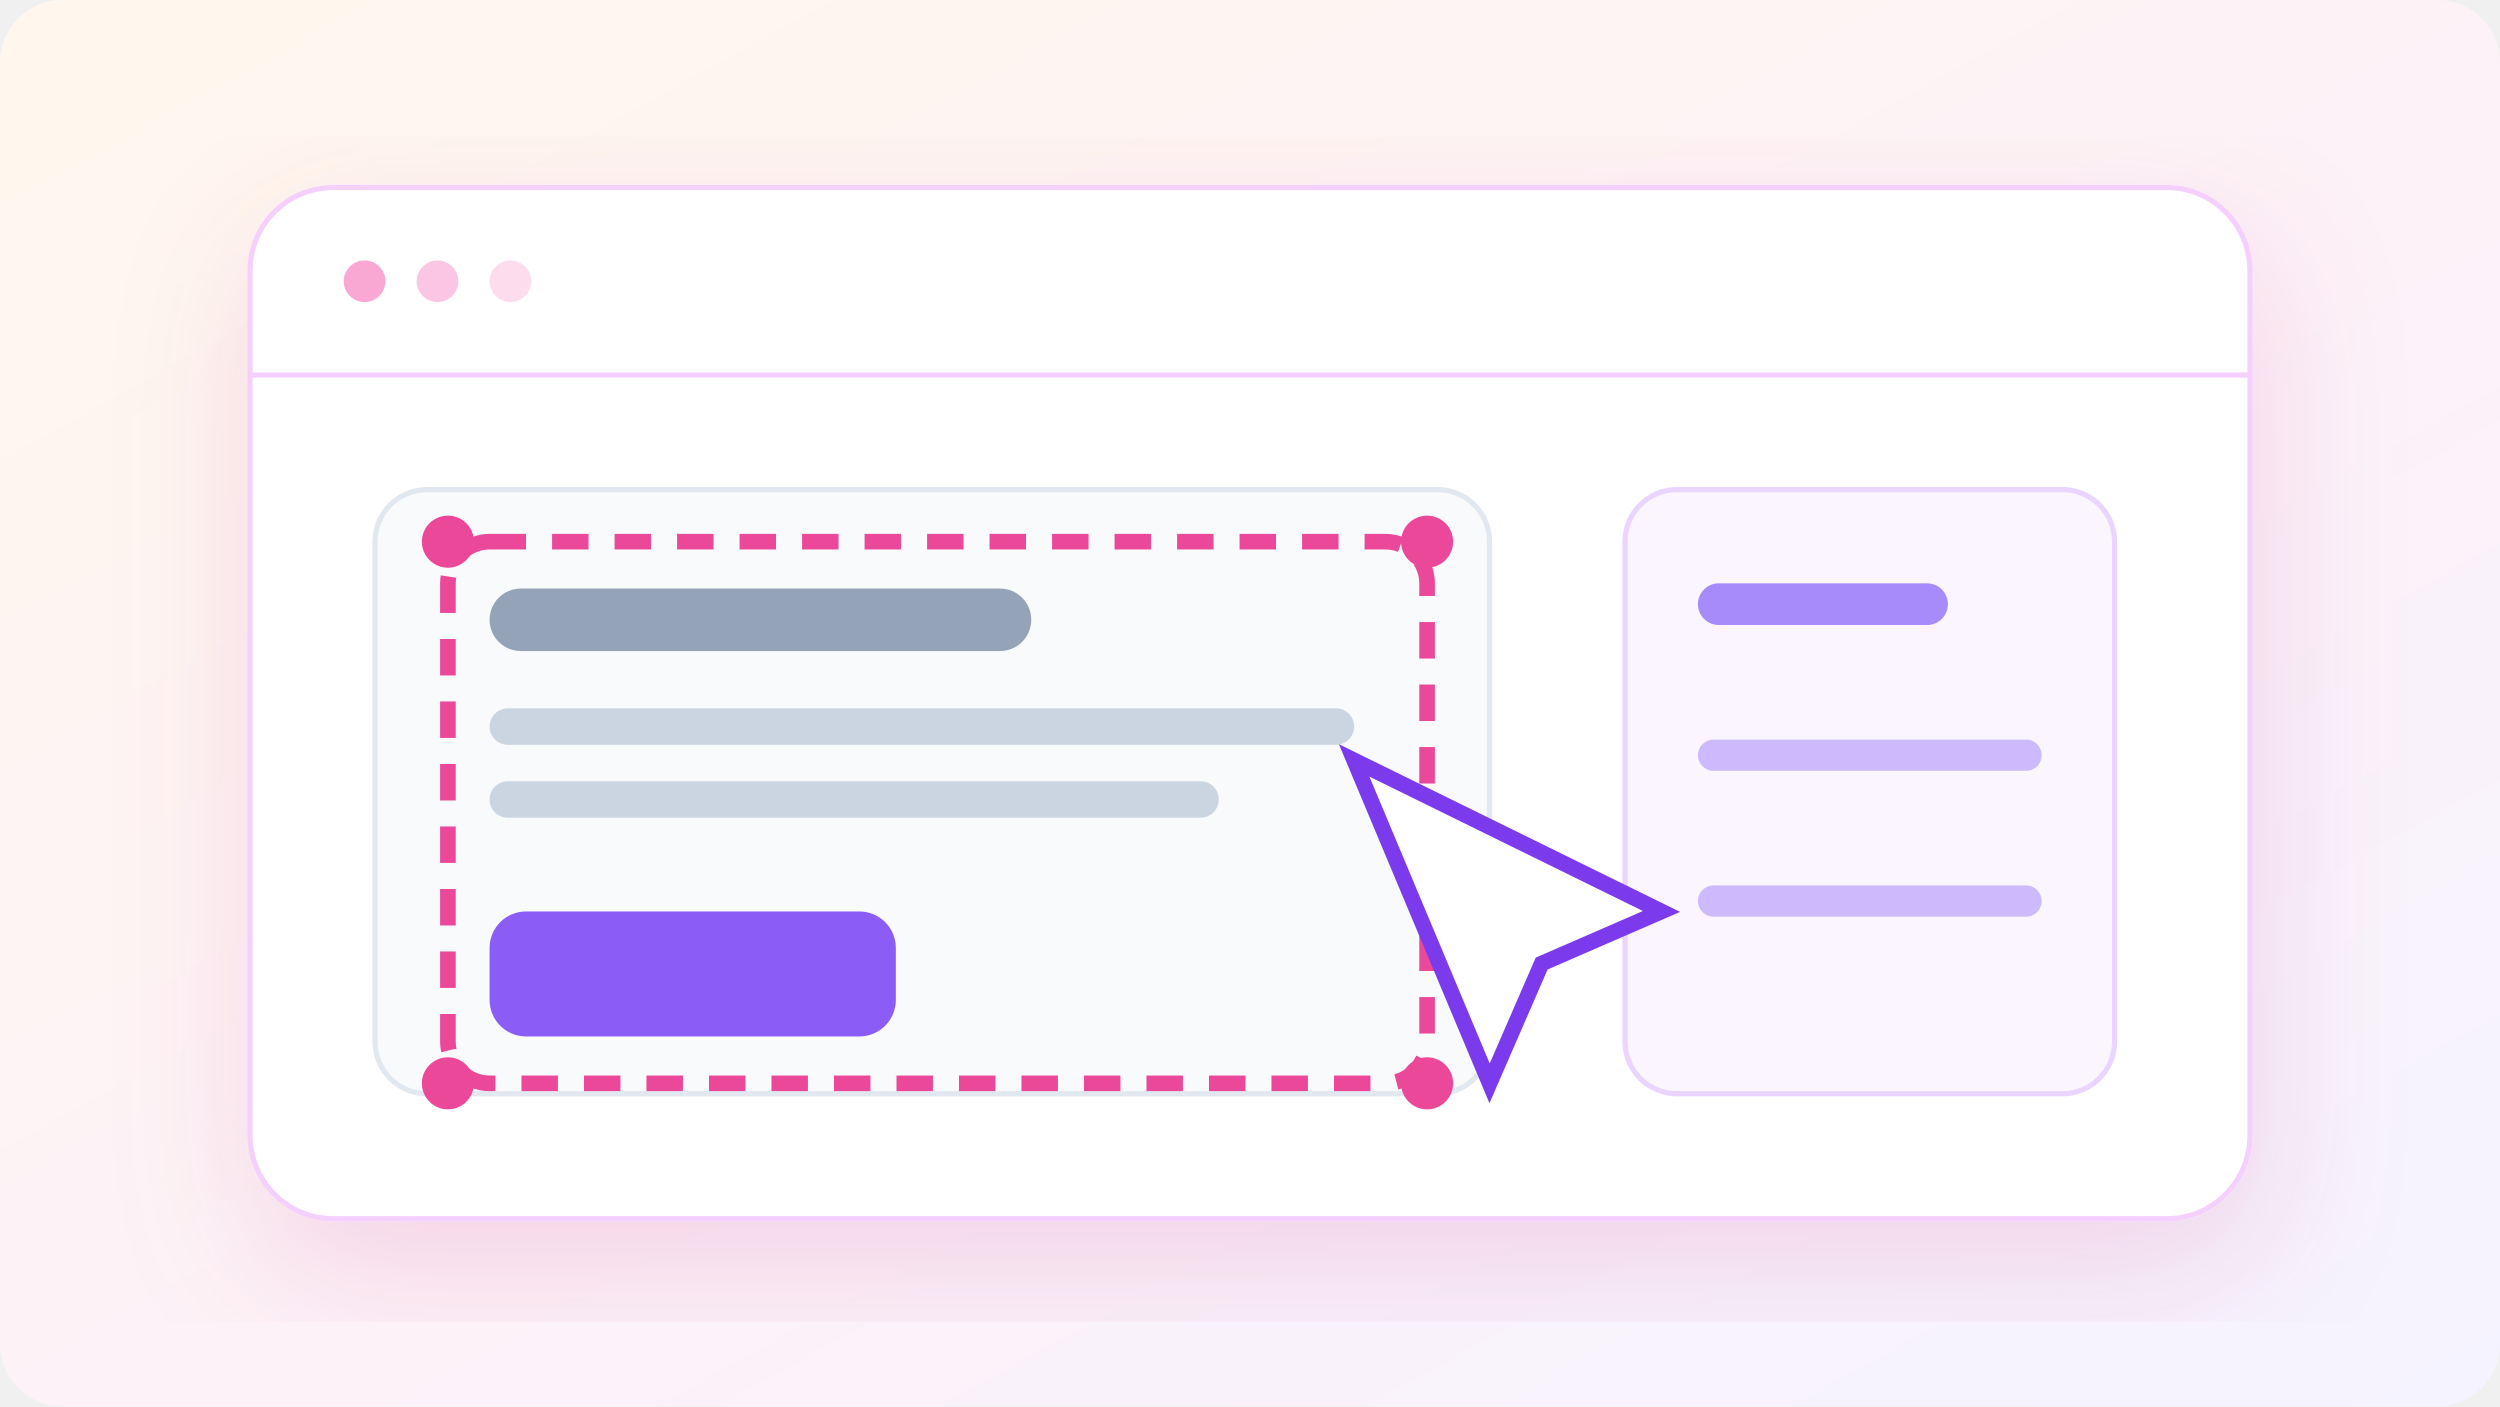
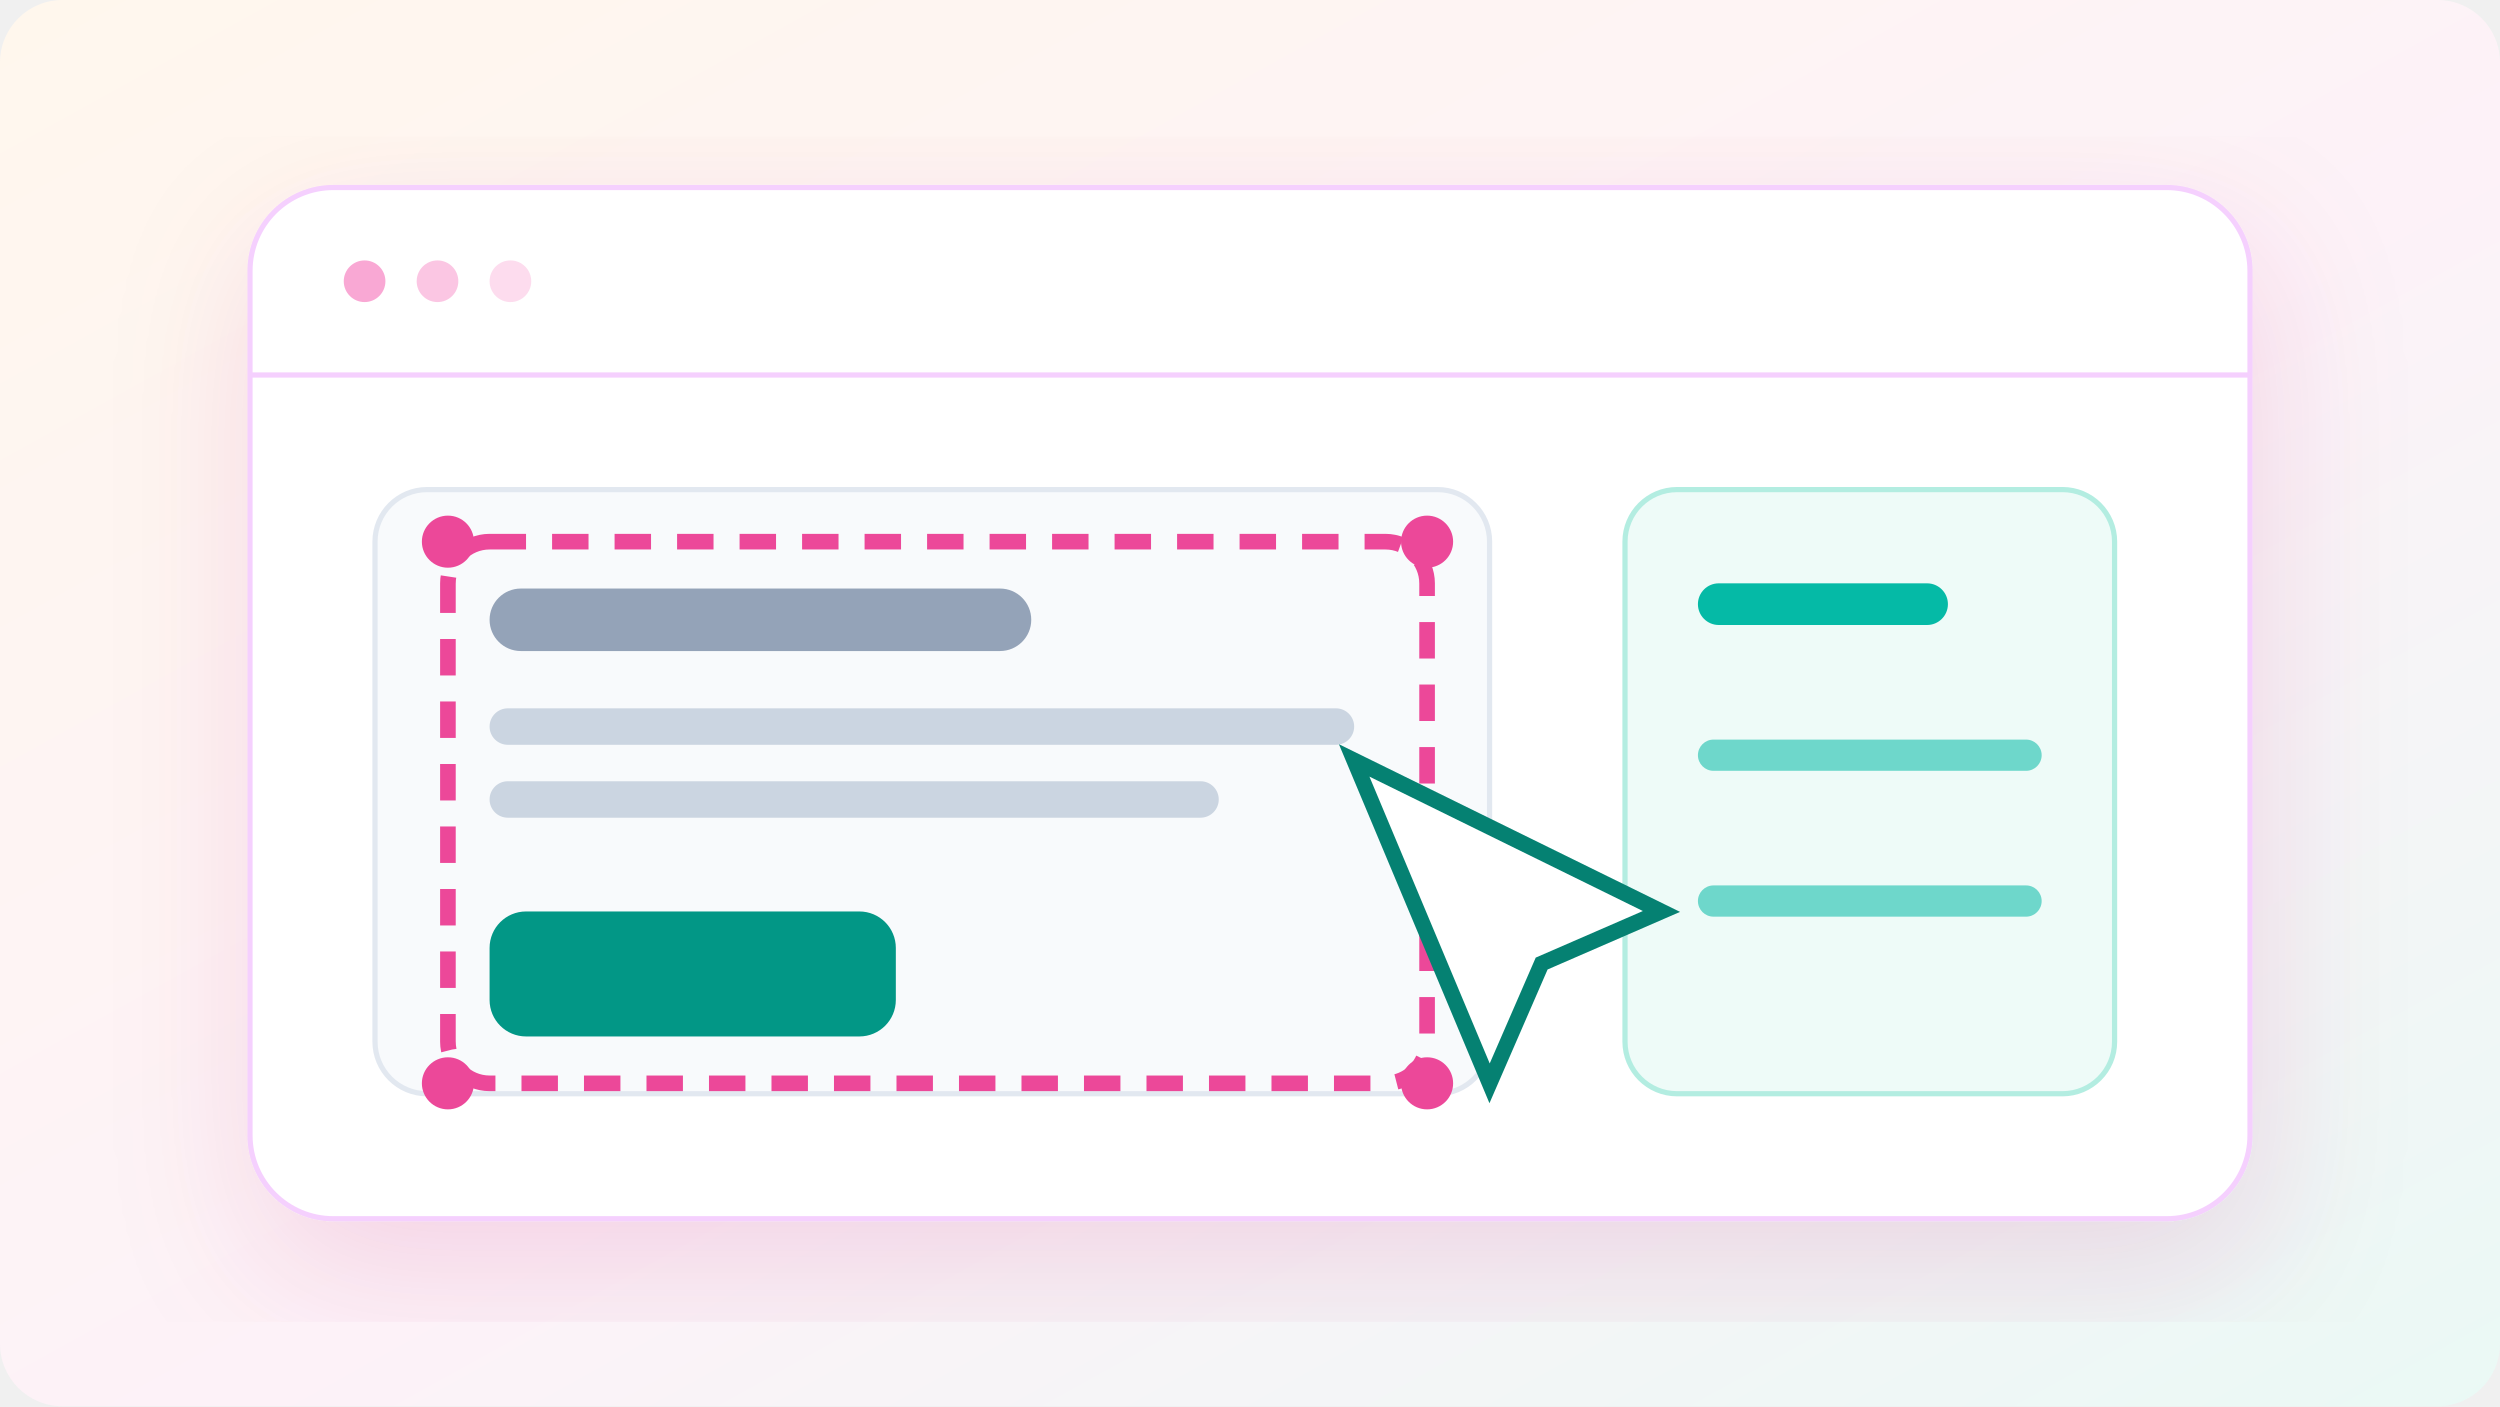
<svg xmlns="http://www.w3.org/2000/svg" viewBox="0 0 480 270">
  <defs>
    <linearGradient id="b" x2="1" y2="1">
      <stop stop-color="#fff7ed" />
      <stop offset=".55" stop-color="#fdf2f8" />
-       <stop offset="1" stop-color="#f5f3ff" />
+       <stop offset="1" stop-color="#eaf9f5" />
    </linearGradient>
    <filter id="s">
      <feDropShadow dy="10" stdDeviation="14" flood-color="#be185d" flood-opacity=".13" />
    </filter>
  </defs>
  <rect width="480" height="270" rx="12" fill="url(#b)" />
  <g filter="url(#s)">
    <rect x="48" y="36" width="384" height="198" rx="16" fill="#fff" stroke="#f5d0fe" />
    <path d="M48 72h384" stroke="#f5d0fe" />
  </g>
  <g fill="#f9a8d4">
    <circle cx="70" cy="54" r="4" />
    <circle cx="84" cy="54" r="4" opacity=".65" />
    <circle cx="98" cy="54" r="4" opacity=".4" />
  </g>
  <rect x="72" y="94" width="214" height="116" rx="10" fill="#f8fafc" stroke="#e2e8f0" />
  <rect x="94" y="113" width="104" height="12" rx="6" fill="#94a3b8" />
  <rect x="94" y="136" width="166" height="7" rx="3.5" fill="#cbd5e1" />
  <rect x="94" y="150" width="140" height="7" rx="3.5" fill="#cbd5e1" />
-   <rect x="94" y="175" width="78" height="24" rx="7" fill="#8b5cf6" />
+   <rect x="94" y="175" width="78" height="24" rx="7" fill="#029786" />
  <rect x="86" y="104" width="188" height="104" rx="8" fill="none" stroke="#ec4899" stroke-width="3" stroke-dasharray="7 5" />
  <g fill="#ec4899">
    <circle cx="86" cy="104" r="5" />
    <circle cx="274" cy="104" r="5" />
    <circle cx="86" cy="208" r="5" />
    <circle cx="274" cy="208" r="5" />
  </g>
-   <rect x="312" y="94" width="94" height="116" rx="10" fill="#faf5ff" stroke="#e9d5ff" />
-   <g fill="#a78bfa">
+   <rect x="312" y="94" width="94" height="116" rx="10" fill="#eefbf8" stroke="#b3ede1" />
+   <g fill="#05baa6">
    <rect x="326" y="112" width="48" height="8" rx="4" />
    <rect x="326" y="142" width="66" height="6" rx="3" opacity=".55" />
    <rect x="326" y="170" width="66" height="6" rx="3" opacity=".55" />
  </g>
-   <path d="m260 146 26 62 10-23 23-10z" fill="#fff" stroke="#7c3aed" stroke-width="3" />
+   <path d="m260 146 26 62 10-23 23-10z" fill="#fff" stroke="#058172" stroke-width="3" />
</svg>
